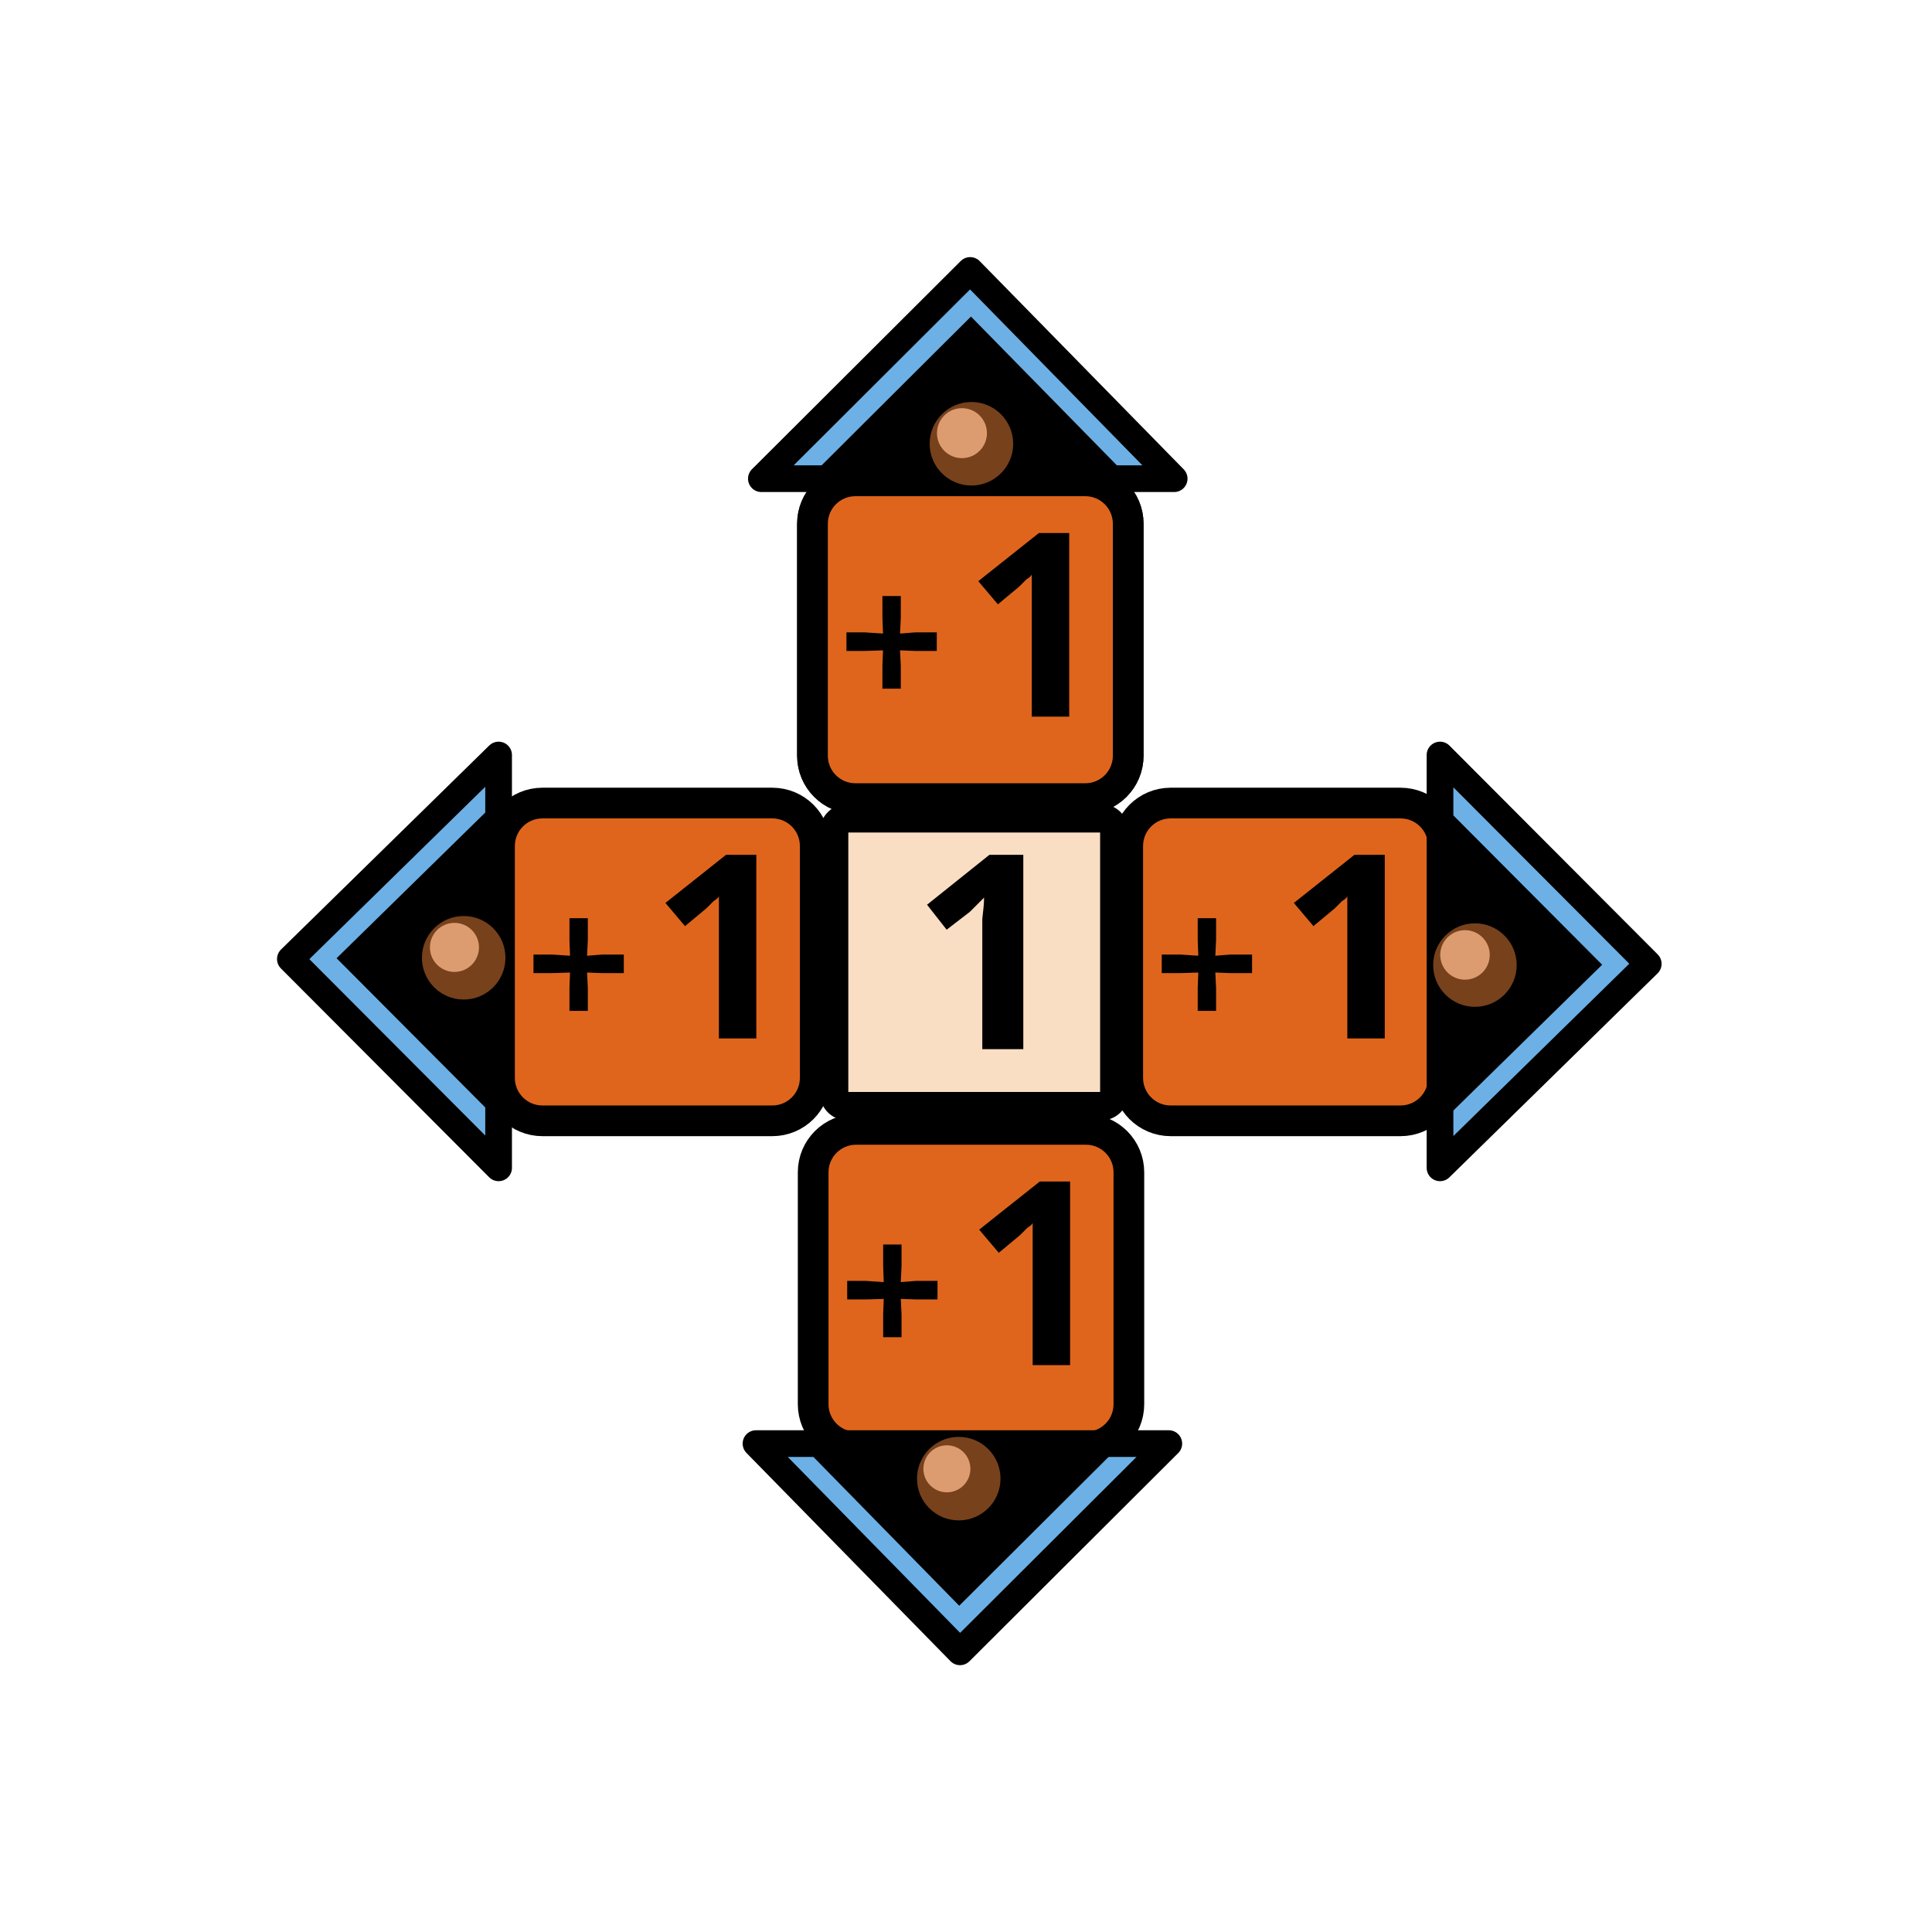
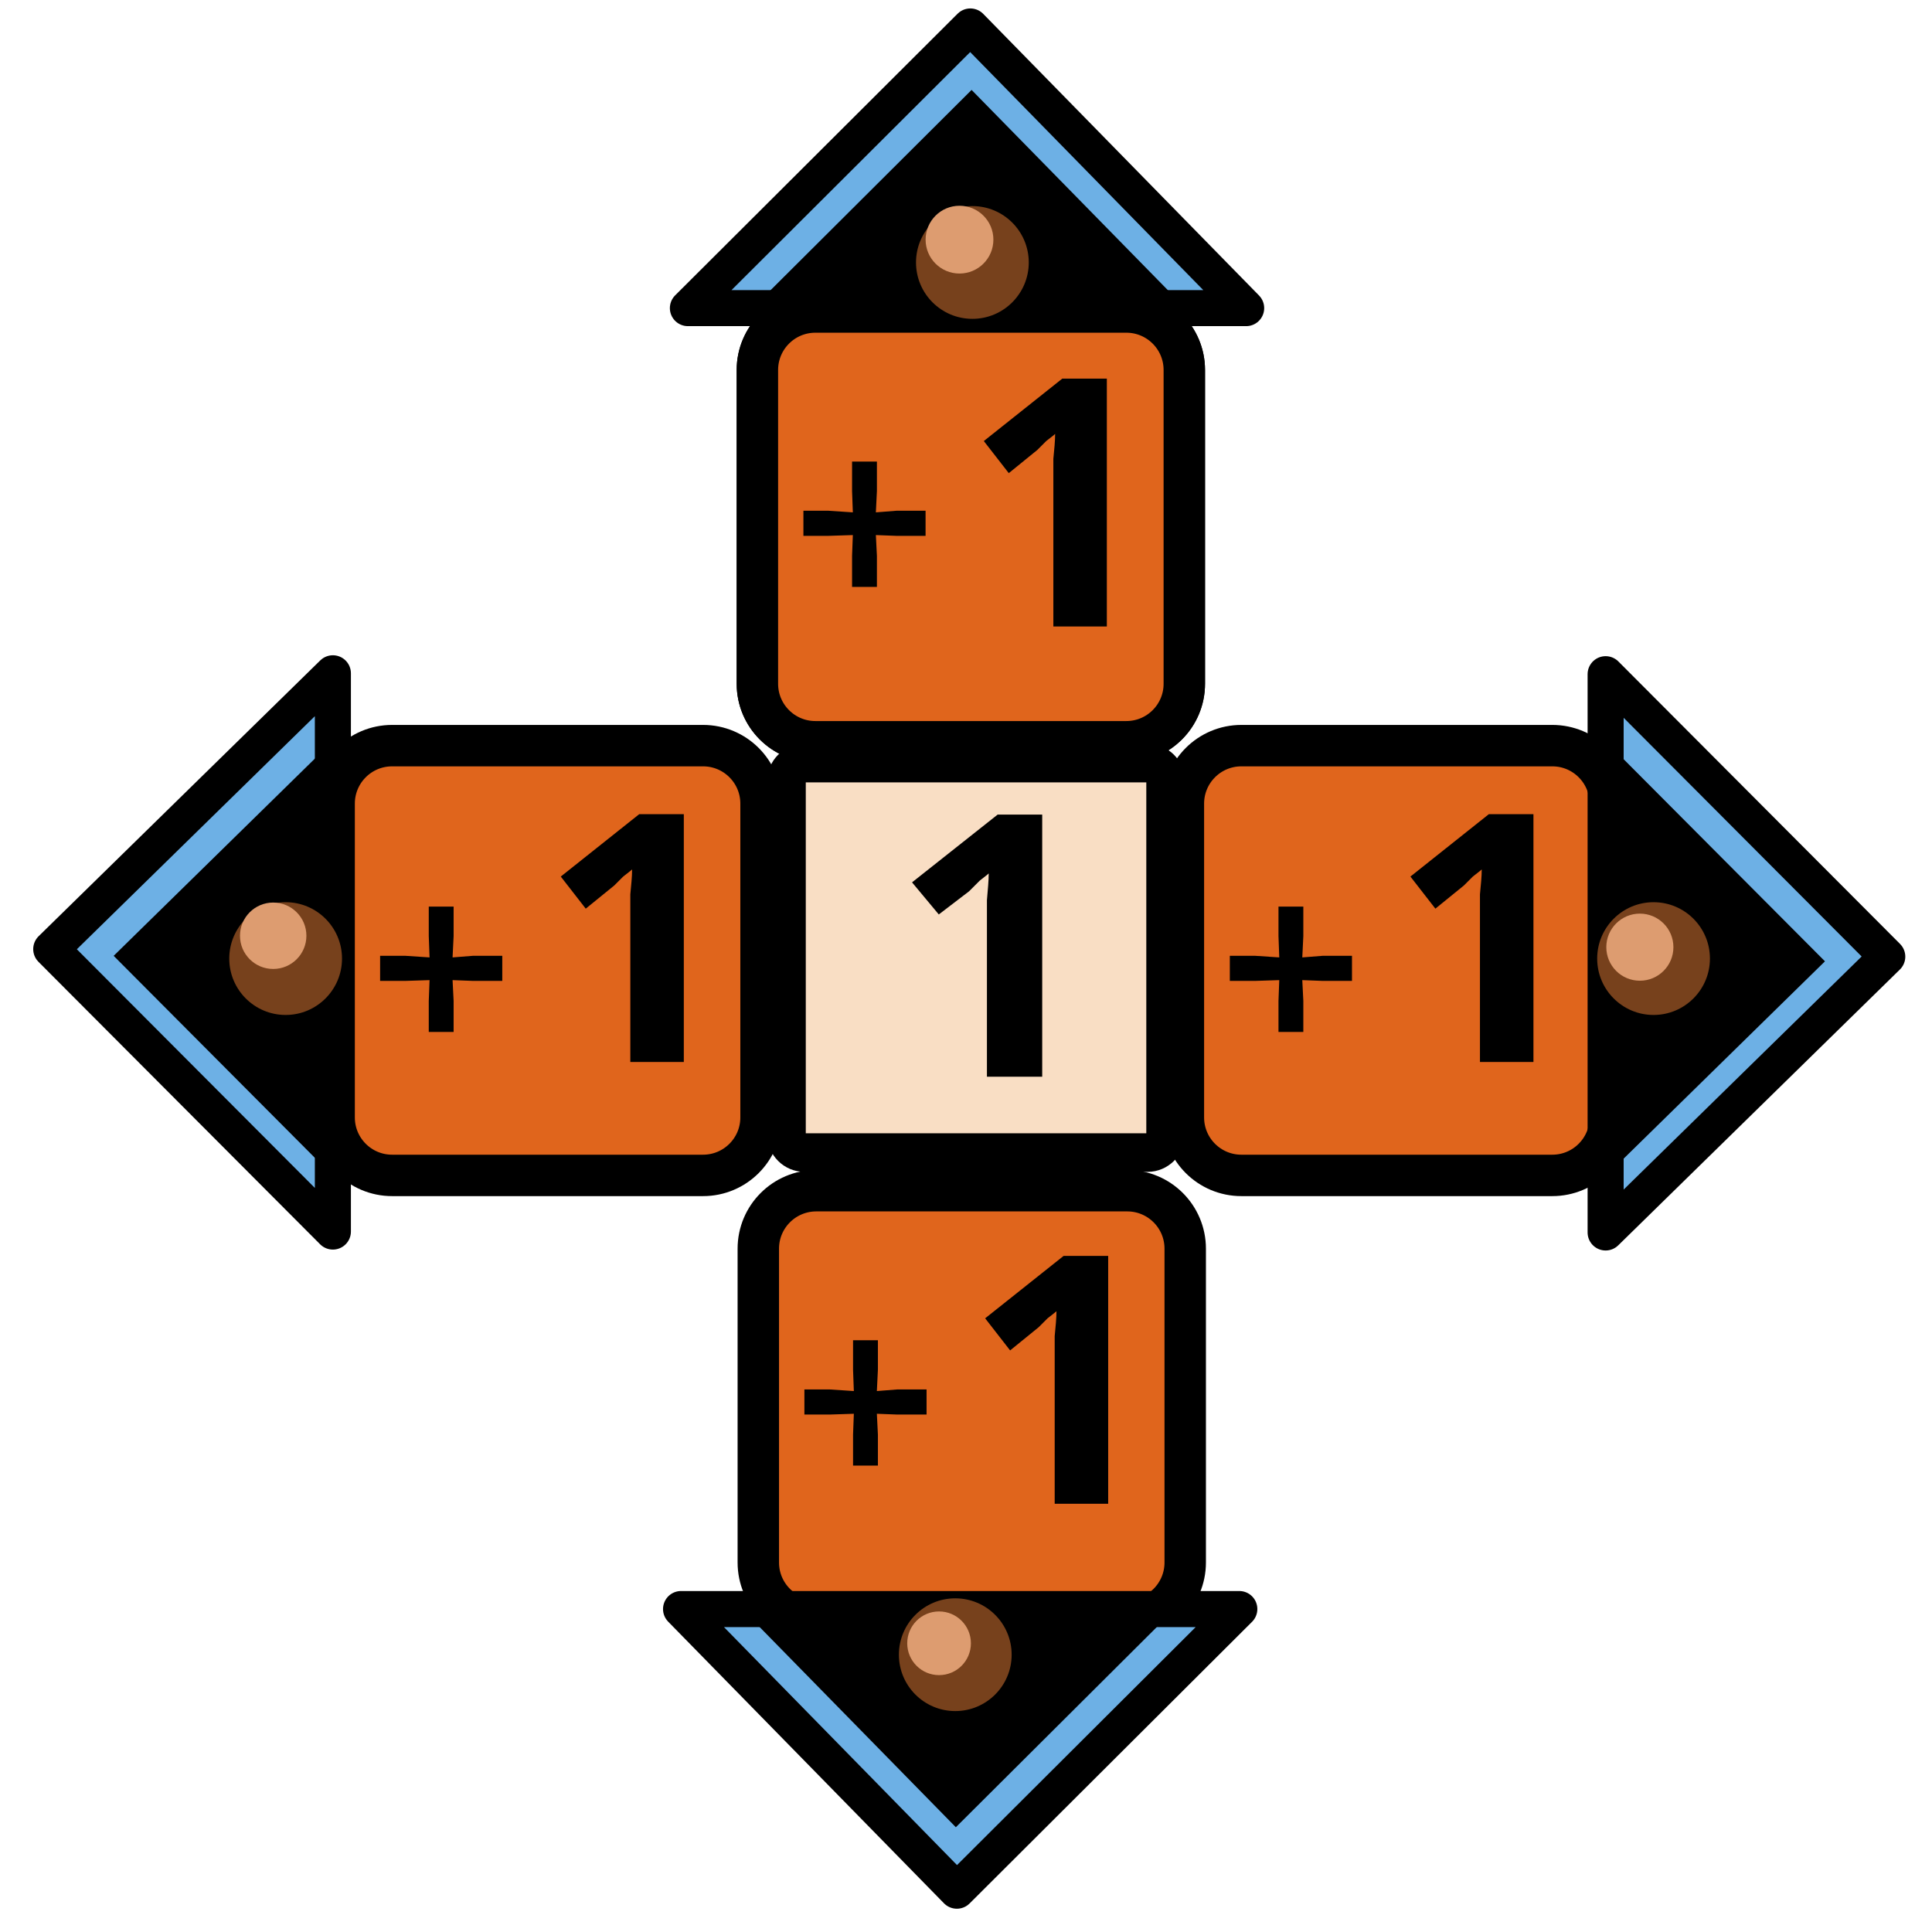
- <svg xmlns="http://www.w3.org/2000/svg" width="64" height="64" viewBox="0 0 16.933 16.933" version="1.1" id="svg8">
-   <defs id="defs2" />
-   <g id="layer1" transform="translate(0,-280.0666)">
-     <rect style="fill:#f9dec4;stroke:#000000;stroke-width:0.25;stroke-linejoin:round" transform="rotate(-90)" x="-289.762" y="7.31" width="2.524" height="2.457" id="rect2" ry="0.117" />
-     <text xml:space="preserve" style="font-style:normal;font-variant:normal;font-weight:bold;font-stretch:normal;font-size:2.384px;line-height:1.25;font-family:Merriweather;-inkscape-font-specification:'Merriweather Bold';letter-spacing:0px;word-spacing:0px;fill:#000000;fill-opacity:1;stroke:none;stroke-width:0.06" x="7.984" y="289.263" id="text830">
-       <tspan id="tspan828" x="7.984" y="289.263" style="font-style:normal;font-variant:normal;font-weight:bold;font-stretch:normal;font-family:Merriweather;-inkscape-font-specification:'Merriweather Bold';stroke-width:0.06">1</tspan>
+ <svg xmlns="http://www.w3.org/2000/svg" width="64" height="64" version="1.1" viewBox="0 0 16.93 16.93">
+   <g transform="translate(0 -280.1)">
+     <rect transform="rotate(-90)" x="-290.2" y="6.892" width="3.413" height="3.322" ry=".158" fill="#f9dec4" stroke="#000" stroke-linejoin="round" stroke-width=".338" />
+     <text x="7.804" y="289.535" fill="#000000" font-family="Merriweather" font-size="3.224px" font-weight="bold" letter-spacing="0px" stroke-width=".081" word-spacing="0px" style="line-height:1.25" xml:space="preserve">
+       <tspan x="7.804" y="289.535" font-family="Merriweather" font-weight="bold" stroke-width=".081">1</tspan>
    </text>
-     <rect style="fill:#e0651c;stroke:#000000;stroke-width:0.269" x="-287.066" y="7.121" width="2.785" height="2.767" ry="0.376" id="rect894" transform="rotate(-90)" />
-     <g transform="matrix(0.3382989,0,0,0.3382989,1.666661,181.6603)" aria-label="+" id="g898">
-       <path style="stroke-width:0.128" d="m 17.95,307.3 -0.015,-0.41 v -0.563 h 0.476 v 0.563 l -0.02,0.41 0.394,-0.031 h 0.558 v 0.481 h -0.558 l -0.394,-0.015 0.02,0.399 v 0.594 h -0.476 v -0.594 l 0.015,-0.399 -0.466,0.015 h -0.481 v -0.481 h 0.481 z" id="path896" />
+     <rect transform="rotate(-90)" x="-286.6" y="6.637" width="3.766" height="3.741" ry=".508" fill="#e0651c" stroke="#000" stroke-width=".363" />
+     <g transform="matrix(.4575 0 0 .4575 -.7387 144)" aria-label="+">
+       <path d="m17.95 307.3-0.015-0.41v-0.563h0.476v0.563l-0.02 0.41 0.394-0.031h0.558v0.481h-0.558l-0.394-0.015 0.02 0.399v0.594h-0.476v-0.594l0.015-0.399-0.466 0.015h-0.481v-0.481h0.481z" stroke-width=".128" />
    </g>
-     <text id="text902" y="286.345" x="8.451" style="font-style:normal;font-variant:normal;font-weight:bold;font-stretch:normal;font-size:2.25px;line-height:1.25;font-family:Merriweather;-inkscape-font-specification:'Merriweather Bold';letter-spacing:0px;word-spacing:0px;fill:#000000;fill-opacity:1;stroke:none;stroke-width:0.056" xml:space="preserve">
-       <tspan style="font-style:normal;font-variant:normal;font-weight:bold;font-stretch:normal;font-family:Merriweather;-inkscape-font-specification:'Merriweather Bold';stroke-width:0.056" y="286.345" x="8.451" id="tspan900">1</tspan>
+     <text x="8.435" y="285.589" fill="#000000" font-family="Merriweather" font-size="3.043px" font-weight="bold" letter-spacing="0px" stroke-width=".076" word-spacing="0px" style="line-height:1.25" xml:space="preserve">
+       <tspan x="8.435" y="285.589" font-family="Merriweather" font-weight="bold" stroke-width=".076">1</tspan>
    </text>
-     <rect transform="rotate(-90)" id="rect924" ry="0.376" height="2.767" width="2.785" y="9.884" x="-289.89" style="fill:#e0651c;stroke:#000000;stroke-width:0.269" />
-     <g id="g928" aria-label="+" transform="matrix(0.3382989,0,0,0.3382989,4.430006,184.4839)">
-       <path id="path926" d="m 17.95,307.3 -0.015,-0.41 v -0.563 h 0.476 v 0.563 l -0.02,0.41 0.394,-0.031 h 0.558 v 0.481 h -0.558 l -0.394,-0.015 0.02,0.399 v 0.594 h -0.476 v -0.594 l 0.015,-0.399 -0.466,0.015 h -0.481 v -0.481 h 0.481 z" style="stroke-width:0.128" />
+     <rect transform="rotate(-90)" x="-290.4" y="10.37" width="3.766" height="3.741" ry=".508" fill="#e0651c" stroke="#000" stroke-width=".363" />
+     <g transform="matrix(.4575 0 0 .4575 2.998 147.9)" aria-label="+">
+       <path d="m17.95 307.3-0.015-0.41v-0.563h0.476v0.563l-0.02 0.41 0.394-0.031h0.558v0.481h-0.558l-0.394-0.015 0.02 0.399v0.594h-0.476v-0.594l0.015-0.399-0.466 0.015h-0.481v-0.481h0.481z" stroke-width=".128" />
    </g>
-     <text xml:space="preserve" style="font-style:normal;font-variant:normal;font-weight:bold;font-stretch:normal;font-size:2.25px;line-height:1.25;font-family:Merriweather;-inkscape-font-specification:'Merriweather Bold';letter-spacing:0px;word-spacing:0px;fill:#000000;fill-opacity:1;stroke:none;stroke-width:0.056" x="11.214" y="289.168" id="text932">
-       <tspan id="tspan930" x="11.214" y="289.168" style="font-style:normal;font-variant:normal;font-weight:bold;font-stretch:normal;font-family:Merriweather;-inkscape-font-specification:'Merriweather Bold';stroke-width:0.056">1</tspan>
+     <text x="12.172" y="289.407" fill="#000000" font-family="Merriweather" font-size="3.043px" font-weight="bold" letter-spacing="0px" stroke-width=".076" word-spacing="0px" style="line-height:1.25" xml:space="preserve">
+       <tspan x="12.172" y="289.407" font-family="Merriweather" font-weight="bold" stroke-width=".076">1</tspan>
    </text>
-     <rect style="fill:#e0651c;stroke:#000000;stroke-width:0.269" x="-289.89" y="4.378" width="2.785" height="2.767" ry="0.376" id="rect934" transform="rotate(-90)" />
-     <g transform="matrix(0.3382989,0,0,0.3382989,-1.076401,184.4839)" aria-label="+" id="g938">
-       <path style="stroke-width:0.128" d="m 17.95,307.3 -0.015,-0.41 v -0.563 h 0.476 v 0.563 l -0.02,0.41 0.394,-0.031 h 0.558 v 0.481 h -0.558 l -0.394,-0.015 0.02,0.399 v 0.594 h -0.476 v -0.594 l 0.015,-0.399 -0.466,0.015 h -0.481 v -0.481 h 0.481 z" id="path936" />
+     <rect transform="rotate(-90)" x="-290.4" y="2.928" width="3.766" height="3.741" ry=".508" fill="#e0651c" stroke="#000" stroke-width=".363" />
+     <g transform="matrix(.4575 0 0 .4575 -4.448 147.9)" aria-label="+">
+       <path d="m17.95 307.3-0.015-0.41v-0.563h0.476v0.563l-0.02 0.41 0.394-0.031h0.558v0.481h-0.558l-0.394-0.015 0.02 0.399v0.594h-0.476v-0.594l0.015-0.399-0.466 0.015h-0.481v-0.481h0.481z" stroke-width=".128" />
    </g>
-     <text id="text942" y="289.168" x="5.708" style="font-style:normal;font-variant:normal;font-weight:bold;font-stretch:normal;font-size:2.25px;line-height:1.25;font-family:Merriweather;-inkscape-font-specification:'Merriweather Bold';letter-spacing:0px;word-spacing:0px;fill:#000000;fill-opacity:1;stroke:none;stroke-width:0.056" xml:space="preserve">
-       <tspan style="font-style:normal;font-variant:normal;font-weight:bold;font-stretch:normal;font-family:Merriweather;-inkscape-font-specification:'Merriweather Bold';stroke-width:0.056" y="289.168" x="5.708" id="tspan940">1</tspan>
+     <text x="4.726" y="289.407" fill="#000000" font-family="Merriweather" font-size="3.043px" font-weight="bold" letter-spacing="0px" stroke-width=".076" word-spacing="0px" style="line-height:1.25" xml:space="preserve">
+       <tspan x="4.726" y="289.407" font-family="Merriweather" font-weight="bold" stroke-width=".076">1</tspan>
    </text>
-     <rect transform="rotate(-90)" id="rect944" ry="0.376" height="2.767" width="2.785" y="7.127" x="-292.75" style="fill:#e0651c;stroke:#000000;stroke-width:0.269" />
-     <g id="g948" aria-label="+" transform="matrix(0.3382989,0,0,0.3382989,1.673106,187.3442)">
-       <path id="path946" d="m 17.95,307.3 -0.015,-0.41 v -0.563 h 0.476 v 0.563 l -0.02,0.41 0.394,-0.031 h 0.558 v 0.481 h -0.558 l -0.394,-0.015 0.02,0.399 v 0.594 h -0.476 v -0.594 l 0.015,-0.399 -0.466,0.015 h -0.481 v -0.481 h 0.481 z" style="stroke-width:0.128" />
+     <rect transform="rotate(-90)" x="-294.3" y="6.645" width="3.766" height="3.741" ry=".508" fill="#e0651c" stroke="#000" stroke-width=".363" />
+     <g transform="matrix(.4575 0 0 .4575 -.73 151.7)" aria-label="+">
+       <path d="m17.95 307.3-0.015-0.41v-0.563h0.476v0.563l-0.02 0.41 0.394-0.031h0.558v0.481h-0.558l-0.394-0.015 0.02 0.399v0.594h-0.476v-0.594l0.015-0.399-0.466 0.015h-0.481v-0.481h0.481z" stroke-width=".128" />
    </g>
-     <text xml:space="preserve" style="font-style:normal;font-variant:normal;font-weight:bold;font-stretch:normal;font-size:2.25px;line-height:1.25;font-family:Merriweather;-inkscape-font-specification:'Merriweather Bold';letter-spacing:0px;word-spacing:0px;fill:#000000;fill-opacity:1;stroke:none;stroke-width:0.056" x="8.457" y="292.029" id="text952">
-       <tspan id="tspan950" x="8.457" y="292.029" style="font-style:normal;font-variant:normal;font-weight:bold;font-stretch:normal;font-family:Merriweather;-inkscape-font-specification:'Merriweather Bold';stroke-width:0.056">1</tspan>
+     <text x="8.444" y="293.275" fill="#000000" font-family="Merriweather" font-size="3.043px" font-weight="bold" letter-spacing="0px" stroke-width=".076" word-spacing="0px" style="line-height:1.25" xml:space="preserve">
+       <tspan x="8.444" y="293.275" font-family="Merriweather" font-weight="bold" stroke-width=".076">1</tspan>
    </text>
-     <rect transform="rotate(-90)" id="rect954" ry="0.376" height="2.767" width="2.785" y="7.121" x="-287.066" style="fill:#e0651c;stroke:#000000;stroke-width:0.269" />
-     <g id="g958" aria-label="+" transform="matrix(0.3382989,0,0,0.3382989,1.666661,181.6603)">
-       <path id="path956" d="m 17.95,307.3 -0.015,-0.41 v -0.563 h 0.476 v 0.563 l -0.02,0.41 0.394,-0.031 h 0.558 v 0.481 h -0.558 l -0.394,-0.015 0.02,0.399 v 0.594 h -0.476 v -0.594 l 0.015,-0.399 -0.466,0.015 h -0.481 v -0.481 h 0.481 z" style="stroke-width:0.128" />
+     <rect transform="rotate(-90)" x="-286.6" y="6.637" width="3.766" height="3.741" ry=".508" fill="#e0651c" stroke="#000" stroke-width=".363" />
+     <g transform="matrix(.4575 0 0 .4575 -.7387 144)" aria-label="+">
+       <path d="m17.95 307.3-0.015-0.41v-0.563h0.476v0.563l-0.02 0.41 0.394-0.031h0.558v0.481h-0.558l-0.394-0.015 0.02 0.399v0.594h-0.476v-0.594l0.015-0.399-0.466 0.015h-0.481v-0.481h0.481z" stroke-width=".128" />
    </g>
-     <text xml:space="preserve" style="font-style:normal;font-variant:normal;font-weight:bold;font-stretch:normal;font-size:2.25px;line-height:1.25;font-family:Merriweather;-inkscape-font-specification:'Merriweather Bold';letter-spacing:0px;word-spacing:0px;fill:#000000;fill-opacity:1;stroke:none;stroke-width:0.056" x="8.451" y="286.345" id="text962">
-       <tspan id="tspan960" x="8.451" y="286.345" style="font-style:normal;font-variant:normal;font-weight:bold;font-stretch:normal;font-family:Merriweather;-inkscape-font-specification:'Merriweather Bold';stroke-width:0.056">1</tspan>
+     <text x="8.435" y="285.589" fill="#000000" font-family="Merriweather" font-size="3.043px" font-weight="bold" letter-spacing="0px" stroke-width=".076" word-spacing="0px" style="line-height:1.25" xml:space="preserve">
+       <tspan x="8.435" y="285.589" font-family="Merriweather" font-weight="bold" stroke-width=".076">1</tspan>
    </text>
-     <path style="fill:#6db0e5;stroke:#000000;stroke-width:0.234;stroke-linejoin:round" d="M 10.291,284.262 H 6.673 l 1.83,-1.825 z" id="path974" />
-     <path style="stroke-width:0.935" d="M 9.824,284.181 H 7.165 l 1.345,-1.34 z" id="path976" />
-     <circle r="0.366" style="fill:#77411c;stroke-width:0.935" transform="scale(-1)" cx="-8.514" cy="-283.956" id="circle978" />
-     <circle r="0.219" style="fill:#dd9c70;stroke-width:0.819" transform="scale(-1)" cx="-8.431" cy="-283.863" id="circle980" />
-     <path style="fill:#6db0e5;stroke:#000000;stroke-width:0.234;stroke-linejoin:round" d="m 4.37,286.684 v 3.618 l -1.825,-1.83 z" id="path982" />
-     <path style="stroke-width:0.935" d="m 4.29,287.152 v 2.658 l -1.34,-1.345 z" id="path984" />
-     <circle r="0.366" style="fill:#77411c;stroke-width:0.935" transform="rotate(90)" cx="288.461" cy="-4.064" id="circle986" />
-     <circle r="0.215" style="fill:#dd9c70;stroke-width:0.803" transform="rotate(90)" cx="288.37" cy="-3.983" id="circle988" />
-     <path id="path990" d="m 6.626,292.719 h 3.618 l -1.83,1.825 z" style="fill:#6db0e5;stroke:#000000;stroke-width:0.234;stroke-linejoin:round" />
-     <path id="path992" d="m 7.094,292.8 h 2.658 l -1.345,1.34 z" style="stroke-width:0.935" />
-     <circle id="circle994" cy="293.026" cx="8.403" style="fill:#77411c;stroke-width:0.935" r="0.366" />
-     <circle id="circle996" cy="292.94" cx="8.299" style="fill:#dd9c70;stroke-width:0.77" r="0.206" />
-     <path id="path866" d="m 12.621,290.302 v -3.618 l 1.825,1.83 z" style="fill:#6db0e5;stroke:#000000;stroke-width:0.234;stroke-linejoin:round" />
-     <path id="path868" d="m 12.702,289.835 v -2.658 l 1.34,1.345 z" style="stroke-width:0.935" />
-     <circle id="circle870" cy="12.927" cx="-288.525" transform="rotate(-90)" style="fill:#77411c;stroke-width:0.935" r="0.366" />
-     <circle id="circle872" cy="12.84" cx="-288.436" transform="rotate(-90)" style="fill:#dd9c70;stroke-width:0.811" r="0.217" />
+     <path d="m10.92 282.8h-4.892l2.475-2.468z" fill="#6db0e5" stroke="#000" stroke-linejoin="round" stroke-width=".316" />
+     <path d="m10.29 282.7h-3.595l1.819-1.812z" stroke-width="1.265" />
+     <circle transform="scale(-1)" cx="-8.521" cy="-282.4" r=".494" fill="#77411c" stroke-width="1.265" />
+     <circle transform="scale(-1)" cx="-8.408" cy="-282.2" r=".297" fill="#dd9c70" stroke-width="1.107" />
+     <path d="m2.917 286v4.892l-2.468-2.475z" fill="#6db0e5" stroke="#000" stroke-linejoin="round" stroke-width=".316" />
+     <path d="m2.808 286.7v3.595l-1.812-1.819z" stroke-width="1.265" />
+     <circle transform="rotate(90)" cx="288.5" cy="-2.503" r=".494" fill="#77411c" stroke-width="1.265" />
+     <circle transform="rotate(90)" cx="288.3" cy="-2.394" r=".291" fill="#dd9c70" stroke-width="1.086" />
+     <path d="m5.968 294.2h4.892l-2.475 2.468z" fill="#6db0e5" stroke="#000" stroke-linejoin="round" stroke-width=".316" />
+     <path d="m6.6 294.3h3.595l-1.819 1.812z" stroke-width="1.265" />
+     <circle cx="8.371" cy="294.6" r=".494" fill="#77411c" stroke-width="1.265" />
+     <circle cx="8.229" cy="294.5" r=".279" fill="#dd9c70" stroke-width="1.041" />
+     <path d="m14.07 290.9v-4.892l2.468 2.475z" fill="#6db0e5" stroke="#000" stroke-linejoin="round" stroke-width=".316" />
+     <path d="m14.18 290.3v-3.595l1.812 1.819z" stroke-width="1.265" />
+     <circle transform="rotate(-90)" cx="-288.5" cy="14.49" r=".494" fill="#77411c" stroke-width="1.265" />
+     <circle transform="rotate(-90)" cx="-288.4" cy="14.37" r=".294" fill="#dd9c70" stroke-width="1.096" />
  </g>
</svg>
